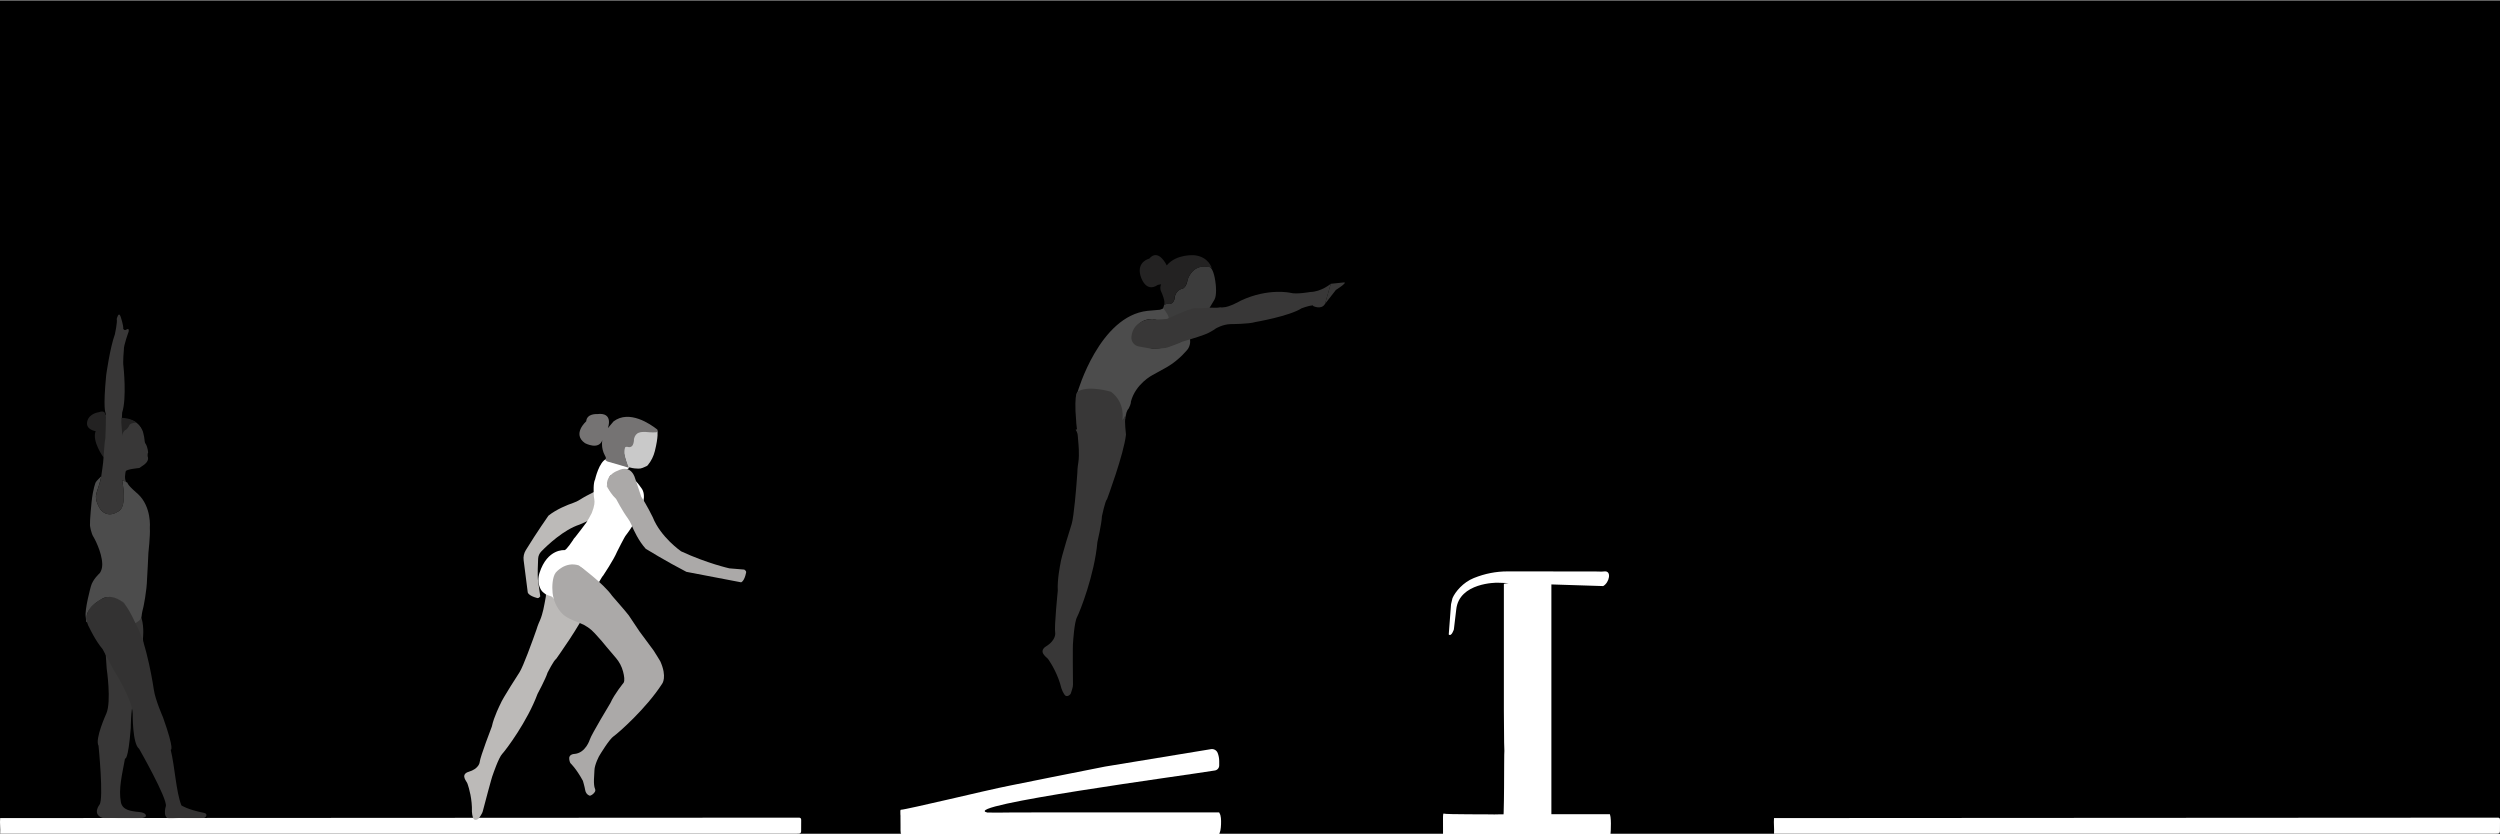
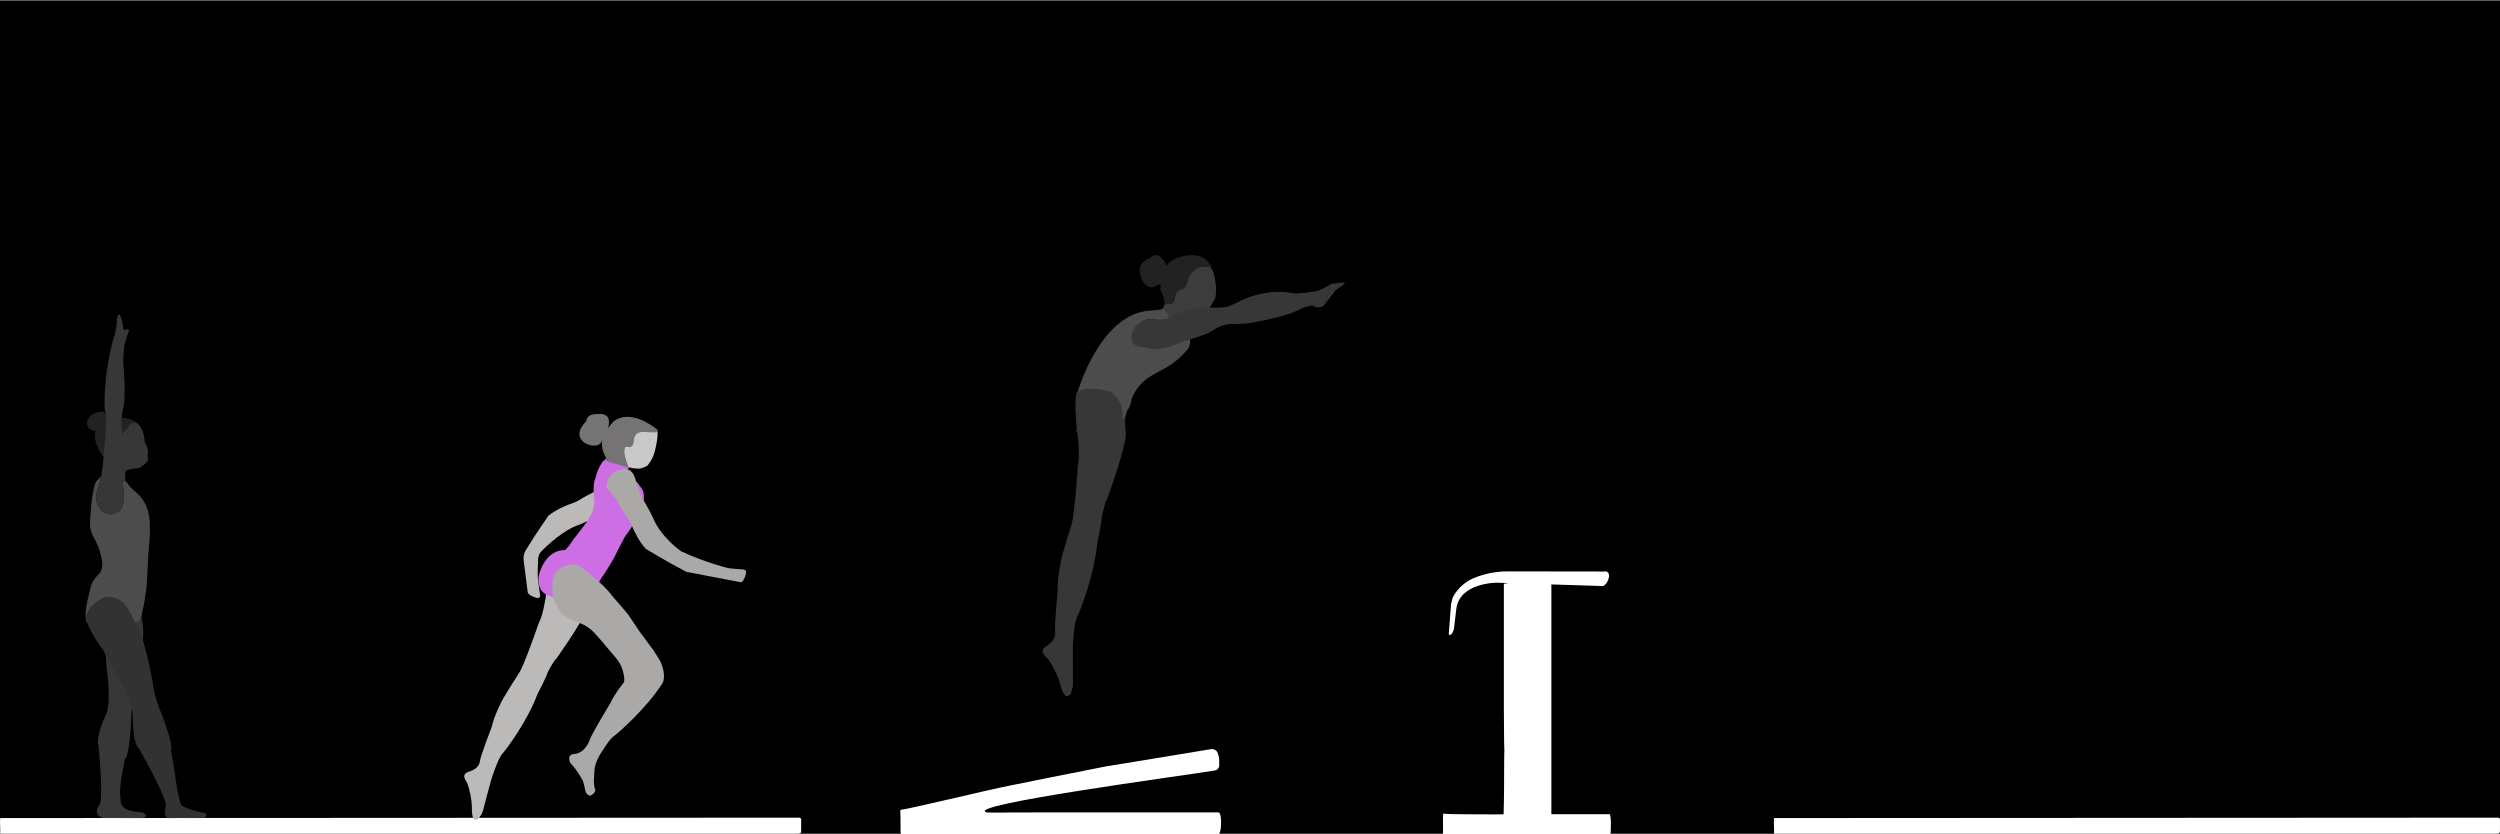
- <svg xmlns="http://www.w3.org/2000/svg" id="Layer_1" data-name="Layer 1" viewBox="0 0 3240 1080">
-   <defs>
-     <style>
-       .cls-1 {
-         fill: #757373;
-       }
- 
-       .cls-2 {
-         fill: #fff;
-       }
- 
-       .cls-3 {
-         fill: #bcbab8;
-       }
- 
-       .cls-4 {
-         fill: #c9c9c9;
-       }
- 
-       .cls-5 {
-         fill: #aba9a8;
-       }
- 
-       .cls-6 {
-         fill: none;
-       }
- 
-       .cls-7 {
-         opacity: .3;
-       }
-     </style>
-   </defs>
-   <rect y=".51" width="3240" height="1080" />
+ <svg xmlns="http://www.w3.org/2000/svg" version="1.1" id="Layer_1" x="0px" y="0px" viewBox="0 0 3240 1080" style="enable-background:new 0 0 3240 1080;" xml:space="preserve">
+   <style type="text/css">
+ 	.st0{fill:#FFFFFF;}
+ 	.st1{opacity:0.3;}
+ 	.st2{fill:#BCBAB8;}
+ 	.st3{fill:#757373;}
+ 	.st4{fill:#ABA9A8;}
+ 	.st5{fill:#CE6EE5;}
+ 	.st6{fill:#C9C9C9;}
+ 	.st7{fill:none;}
+ </style>
+   <rect y="0.51" width="3240" height="1080" />
  <g>
-     <path class="cls-2" d="m2086.45,1085.2c.07-.32.17-.63.24-1.11.48-2.38.76-5.08.87-7.94.14-3.02.21-6.03.17-9.05-.03-2.86-.14-5.71-.48-8.25-.17-1.11-.38-2.06-.62-2.86-.07-.32-.17-.48-.24-.79h-113.1l-28.81.16-7.69.16c-1.94-.32-63.75.16-65.69-1.11-.69-.48-1.04,1.59-.97,7.62.03,3.65,0,7.14.03,10.79,0,13.49-.14,12.38,1.52,12.38h214.76Z" />
-     <path class="cls-2" d="m2010.58,756.52c-.65-.1-1.3-.25-2.28-.35-4.89-.7-10.43-1.1-16.29-1.25-6.19-.2-12.38-.3-18.57-.25-5.86.05-11.73.2-16.94.7-2.28.25-4.24.55-5.86.9-.65.1-.98.25-1.63.35v110.07h0v53.7l.33,41.72.33,11.13c-.65,2.81.33,92.31-2.28,95.12-.98,1,3.26,1.5,15.64,1.4,7.49-.05,14.66,0,22.15-.05,27.69,0,25.41.2,25.41-2.21v-310.99h0Z" />
-     <path class="cls-2" d="m1953.73,740.53c-14.83-.01-29.52,2.91-43.39,8.51-.16.07-.33.13-.49.2-13.59,5.46-23.83,17.65-27.43,25.96l-1.87,7.82c-.94,11.36-2.98,39.27-2.98,39.27,3.57,3.27,6.64-6.55,6.64-6.55l3.06-25.64c3.57-35.46,53.11-34.91,53.11-34.91l137.36,4.36c8.11-4.61,11.33-20.18,1.46-18.99-3.78.46-7.65.07-11.47.07l-114-.11Z" />
+     <path class="st0" d="M2086.45,1085.2c0.07-0.32,0.17-0.63,0.24-1.11c0.48-2.38,0.76-5.08,0.87-7.94c0.14-3.02,0.21-6.03,0.17-9.05   c-0.03-2.86-0.14-5.71-0.48-8.25c-0.17-1.11-0.38-2.06-0.62-2.86c-0.07-0.32-0.17-0.48-0.24-0.79h-113.1l-28.81,0.16l-7.69,0.16   c-1.94-0.32-63.75,0.16-65.69-1.11c-0.69-0.48-1.04,1.59-0.97,7.62c0.03,3.65,0,7.14,0.03,10.79c0,13.49-0.14,12.38,1.52,12.38   h214.76L2086.45,1085.2z" />
+     <path class="st0" d="M2010.58,756.52c-0.65-0.1-1.3-0.25-2.28-0.35c-4.89-0.7-10.43-1.1-16.29-1.25c-6.19-0.2-12.38-0.3-18.57-0.25   c-5.86,0.05-11.73,0.2-16.94,0.7c-2.28,0.25-4.24,0.55-5.86,0.9c-0.65,0.1-0.98,0.25-1.63,0.35v110.07l0,0v53.7l0.33,41.72   l0.33,11.13c-0.65,2.81,0.33,92.31-2.28,95.12c-0.98,1,3.26,1.5,15.64,1.4c7.49-0.05,14.66,0,22.15-0.05   c27.69,0,25.41,0.2,25.41-2.21V756.51l0,0L2010.58,756.52z" />
+     <path class="st0" d="M1953.73,740.53c-14.83-0.01-29.52,2.91-43.39,8.51c-0.16,0.07-0.33,0.13-0.49,0.2   c-13.59,5.46-23.83,17.65-27.43,25.96l-1.87,7.82c-0.94,11.36-2.98,39.27-2.98,39.27c3.57,3.27,6.64-6.55,6.64-6.55l3.06-25.64   c3.57-35.46,53.11-34.91,53.11-34.91l137.36,4.36c8.11-4.61,11.33-20.18,1.46-18.99c-3.78,0.46-7.65,0.07-11.47,0.07   L1953.73,740.53L1953.73,740.53z" />
  </g>
  <g>
-     <path class="cls-2" d="m1580.08,1080.92c.13-.3.33-.59.46-1.04.93-2.23,1.45-4.76,1.65-7.43.26-2.82.4-5.65.33-8.47-.07-2.67-.26-5.35-.93-7.73-.33-1.04-.73-1.93-1.19-2.67-.13-.3-.33-.45-.46-.74h-215.95l-55.01.15-14.68.15c-3.7-.3-121.73.15-125.43-1.04-1.32-.45-1.98,1.49-1.85,7.13.07,3.42,0,6.69.07,10.11,0,12.63-.26,11.59,2.91,11.59h410.08Z" />
-     <path class="cls-2" d="m1578.12,975.88h0c-1.4-3.6-5.17-5.68-8.96-4.94l-137.05,22.55h0l-69.46,13.79-53.93,10.86-14.37,3c-3.69.43-122.47,28.69-126.33,28.24-1.38-.18-1.66,1.84-.43,7.36.73,3.34,1.3,6.56,2.03,9.9,2.46,12.39,112.72-12.83,109.65-13.61-36-9.19,257.13-48.1,295.3-54.5,3.19-.53,5.52-3.29,5.52-6.53v-5.62c0-3.59-.67-7.15-1.97-10.5Z" />
+     <path class="st0" d="M1580.08,1080.92c0.13-0.3,0.33-0.59,0.46-1.04c0.93-2.23,1.45-4.76,1.65-7.43c0.26-2.82,0.4-5.65,0.33-8.47   c-0.07-2.67-0.26-5.35-0.93-7.73c-0.33-1.04-0.73-1.93-1.19-2.67c-0.13-0.3-0.33-0.45-0.46-0.74h-215.95l-55.01,0.15l-14.68,0.15   c-3.7-0.3-121.73,0.15-125.43-1.04c-1.32-0.45-1.98,1.49-1.85,7.13c0.07,3.42,0,6.69,0.07,10.11c0,12.63-0.26,11.59,2.91,11.59   L1580.08,1080.92L1580.08,1080.92z" />
+     <path class="st0" d="M1578.12,975.88L1578.12,975.88c-1.4-3.6-5.17-5.68-8.96-4.94l-137.05,22.55l0,0l-69.46,13.79l-53.93,10.86   l-14.37,3c-3.69,0.43-122.47,28.69-126.33,28.24c-1.38-0.18-1.66,1.84-0.43,7.36c0.73,3.34,1.3,6.56,2.03,9.9   c2.46,12.39,112.72-12.83,109.65-13.61c-36-9.19,257.13-48.1,295.3-54.5c3.19-0.53,5.52-3.29,5.52-6.53v-5.62   C1580.09,982.79,1579.42,979.23,1578.12,975.88L1578.12,975.88z" />
  </g>
-   <path class="cls-2" d="m.2,1060.23c-.66,6.76.54,13.52,0,20.28,433.72,0,873.51,0,1029.6,0,1.63,0,3.26-.04,4.9-.05,2.44,0,3.56-1.11,3.57-3.22.02-4.9.06-9.79.07-14.69,0-2.18-1.18-3.05-3.69-2.88" />
-   <path class="cls-2" d="m2299.12,1060.23c-.6,6.76.49,13.52,0,20.28,393.09,0,791.68,0,933.15,0,1.48,0,2.96-.04,4.44-.05,2.21,0,3.23-1.11,3.23-3.22.02-4.9.05-9.79.07-14.69,0-2.18-1.07-3.05-3.35-2.88" />
-   <g class="cls-7">
-     <path class="cls-3" d="m175.55,1060.91s13.57,0,13.57-3.61c0-5.14-11.43-5.08-12.68-5.33-4.6-.89-17.68-1.21-19.77-12.33-3.24-17.22,1.49-35.29,5.34-56.59,0,0,4.04,4.13,7.46-39.59,0,0,.04-22.73,3.4-34.65,0,0,15.68-55.46,12.38-81.38,0,0,7.09-54.52-34.59-42.67,0,0-20.83,2.99-18.33,24.45,0,0,.29,16.85,4.08,29.74,0,0,1.39,22.42,1.86,27.51,0,0,6.29,42.62-.42,58.19,0,0-15.24,33.22-10.16,41.81,0,0,6.88,68.85,1.3,76.32,0,0-9.8,12.32,3.57,17.12,1.59.57,3.29.75,4.98.63,3.28-.24,9.86-.52,16.37.34,0,0,10.42-.28,12.51-.02.16,0,7.02.32,9.13.06Z" />
-     <g id="Capa_5" data-name="Capa 5">
-       <path class="cls-1" d="m133.88,592.42s-15.04-20.68-9.91-33.66c0,0-13.33-1.71-10.94-12.47,2.39-10.77,15.38-12.13,15.38-12.13,0,0,7.52-3.25,7.86,2.91,0,0,3.08,1.37.68,4.96,0,0,2.05-1.71,3.08-1.37l-.51,10.25s-3.76,24.09-3.08,27.85l-2.05,14.01-.51-.34Z" />
+   <path class="st0" d="M0.2,1060.23c-0.66,6.76,0.54,13.52,0,20.28c433.72,0,873.51,0,1029.6,0c1.63,0,3.26-0.04,4.9-0.05  c2.44,0,3.56-1.11,3.57-3.22c0.02-4.9,0.06-9.79,0.07-14.69c0-2.18-1.18-3.05-3.69-2.88" />
+   <path class="st0" d="M2299.12,1060.23c-0.6,6.76,0.49,13.52,0,20.28c393.09,0,791.68,0,933.15,0c1.48,0,2.96-0.04,4.44-0.05  c2.21,0,3.23-1.11,3.23-3.22c0.02-4.9,0.05-9.79,0.07-14.69c0-2.18-1.07-3.05-3.35-2.88" />
+   <g class="st1">
+     <path class="st2" d="M175.55,1060.91c0,0,13.57,0,13.57-3.61c0-5.14-11.43-5.08-12.68-5.33c-4.6-0.89-17.68-1.21-19.77-12.33   c-3.24-17.22,1.49-35.29,5.34-56.59c0,0,4.04,4.13,7.46-39.59c0,0,0.04-22.73,3.4-34.65c0,0,15.68-55.46,12.38-81.38   c0,0,7.09-54.52-34.59-42.67c0,0-20.83,2.99-18.33,24.45c0,0,0.29,16.85,4.08,29.74c0,0,1.39,22.42,1.86,27.51   c0,0,6.29,42.62-0.42,58.19c0,0-15.24,33.22-10.16,41.81c0,0,6.88,68.85,1.3,76.32c0,0-9.8,12.32,3.57,17.12   c1.59,0.57,3.29,0.75,4.98,0.63c3.28-0.24,9.86-0.52,16.37,0.34c0,0,10.42-0.28,12.51-0.02   C166.58,1060.85,173.44,1061.17,175.55,1060.91z" />
+     <g id="Capa_5">
+       <path class="st3" d="M133.88,592.42c0,0-15.04-20.68-9.91-33.66c0,0-13.33-1.71-10.94-12.47c2.39-10.77,15.38-12.13,15.38-12.13    s7.52-3.25,7.86,2.91c0,0,3.08,1.37,0.68,4.96c0,0,2.05-1.71,3.08-1.37l-0.51,10.25c0,0-3.76,24.09-3.08,27.85l-2.05,14.01    l-0.51-0.34V592.42z" />
    </g>
-     <path class="cls-5" d="m223.9,1061.5c-15.1,1.97-8.96-16.74-8.96-16.74,2.21-9.77-34.66-74.36-34.66-74.36-8.74-6.22-8.31-45.5-8.31-45.5-.23-18.22-25.04-57.31-25.04-57.31-2.69-4.79-13.86-26.19-13.86-26.19-9.36-10.99-17.02-27.41-17.02-27.41-11.85-19.98,7.29-32.02,7.29-32.02,35.73-29.87,52.62,26.76,52.62,26.76,14.57,24.01,23.44,85.31,23.44,85.31,1.92,13.17,11.82,35.51,11.82,35.51,15.77,44.41,10,42.13,10,42.13,5.53,22.59,6.86,54.25,13.88,72.12,0,0,7.58,5.35,29.36,9.7,5.74,1.15,2.14,6.4-.09,6.6-6.64.6-14.33.46-17.28.43-3.69-.04-10.63.19-15.4-.34l-7.8,1.31Z" />
-     <path class="cls-2" d="m175.58,807.55s.85-.3,4.78-3.23c0,0,3.08-3.08,3.25-6.49,0,0,0-2.56,2.22-11.11,0,0,4.44-20.34,4.78-37.08,0,0,1.71-29.22,1.71-32.98,0,0,2.56-22.56,1.88-32.64,0,0,2.56-27.17-15.55-43.92,0,0-13.67-11.45-13.33-14.35,0,0-6.84-4.61-6.84-2.22,0,0,7.18,35.2-6.15,39.64,0,0-12.3,9.23-22.21-3.08,0,0-8.03-11.62-5.3-19.82,0,0,.51-3.42,2.56-8.54l2.05-7.01.68-2.22.17-1.37.51-1.88.34-1.88s-6.49,6.15-7.18,7.86c0,0-3.42,7.52-5.3,25.8,0,0-2.39,23.24-2.05,29.9,0,0,1.2,10.42,5.13,15.89,0,0,10.25,18.11,10.77,33.83,0,0,.51,7.01-3.25,12.13,0,0-9.06,8.03-11.45,17.09,0,0-8.54,30.76-6.66,39.99l.51,5.64,1.09,1.05.17.17-.72-4.38s.13-3.34.13-3.69c0,0-.37-11.14,19.35-22.34,0,0,10.52-7.98,26.46,3.37-.34.17,4.77.52,17.42,27.85Z" />
-     <path class="cls-3" d="m158.49,623.69s7.52,35.03-6.15,39.64c0,0-11.79,9.23-22.21-3.08,0,0-7.86-11.28-5.3-19.82,0,0,1.2-5.3,2.56-8.54l2.73-9.06s.17-1.2.51-2.73l.51-2.39s3.08-20.16,2.91-23.07c0,0,1.37-21.19,2.56-28.02,0,0,1.37-29.9.17-31.61,0,0-3.42-4.96.85-48.87,0,0,4.78-35.03,11.28-52.97,0,0,3.42-15.55,2.39-19.82,0,0,2.39-10.59,5.13-2.73,0,0,3.93,11.96,3.25,15.38,0,0,1.2,2.73,3.76,1.37,0,0,4.44-3.42,3.25,2.56,0,0-6.66,18.11-6.15,23.24,0,0-1.54,16.23-.51,21.87,0,0,4.44,41.01-1.71,59.64,0,0-1.54,22.9-.17,25.12-.51,0,2.56,58.61.34,63.91Z" />
-     <path class="cls-3" d="m156.27,542.18s12.3.85,21.02,7.01c3.93,2.73,7.18,6.66,8.37,11.96,0,0,2.39,8.37,1.71,14.01,0,0,1.2,12.47-1.54,16.75,0,0,.51,13.33-5.98,14.7,0,0-16.58,1.54-16.92,4.27,0,0-3.08,11.96,2.05,15.04,0,0-6.32-4.44-7.69-3.08,0,0,1.03-13.84.68-16.06l-.51-24.27-.68-19.31-.68-14.87-.68-5.47-.17-.85,1.03.17Z" />
-     <path class="cls-3" d="m157.64,597.89c5.81-16.75,1.54-37.08,9.4-53.83,0-.17.17-.17.17-.34,17.94,3.93,17.6,19.31,17.6,19.31-.68,6.15,4.27,12.65,4.27,12.65,2.56,4.78,2.91,10.77,2.91,10.77-.85.68-.68,4.78-.68,4.78,3.59,8.72-10.42,14.53-10.42,14.53-2.22-.34-3.76.17-4.96.85-5.47-3.76-11.96-5.81-18.28-8.72Z" />
-     <path class="cls-1" d="m157.29,545.94v-3.08c0-.17,0-.34,0-.68v-.68c2.73,0,12.3.51,19.65,6.15,0,0-9.57.51-9.57,4.27,0,0-2.91,5.13-5.13,5.47,0,0-3.76,2.91-3.76,7.86,0,0-.68-11.79-1.37-18.8.17,0,.17-.34.17-.51Z" />
+     <path class="st4" d="M223.9,1061.5c-15.1,1.97-8.96-16.74-8.96-16.74c2.21-9.77-34.66-74.36-34.66-74.36   c-8.74-6.22-8.31-45.5-8.31-45.5c-0.23-18.22-25.04-57.31-25.04-57.31c-2.69-4.79-13.86-26.19-13.86-26.19   c-9.36-10.99-17.02-27.41-17.02-27.41c-11.85-19.98,7.29-32.02,7.29-32.02c35.73-29.87,52.62,26.76,52.62,26.76   c14.57,24.01,23.44,85.31,23.44,85.31c1.92,13.17,11.82,35.51,11.82,35.51c15.77,44.41,10,42.13,10,42.13   c5.53,22.59,6.86,54.25,13.88,72.12c0,0,7.58,5.35,29.36,9.7c5.74,1.15,2.14,6.4-0.09,6.6c-6.64,0.6-14.33,0.46-17.28,0.43   c-3.69-0.04-10.63,0.19-15.4-0.34L223.9,1061.5L223.9,1061.5z" />
+     <path class="st0" d="M175.58,807.55c0,0,0.85-0.3,4.78-3.23c0,0,3.08-3.08,3.25-6.49c0,0,0-2.56,2.22-11.11   c0,0,4.44-20.34,4.78-37.08c0,0,1.71-29.22,1.71-32.98c0,0,2.56-22.56,1.88-32.64c0,0,2.56-27.17-15.55-43.92   c0,0-13.67-11.45-13.33-14.35c0,0-6.84-4.61-6.84-2.22c0,0,7.18,35.2-6.15,39.64c0,0-12.3,9.23-22.21-3.08   c0,0-8.03-11.62-5.3-19.82c0,0,0.51-3.42,2.56-8.54l2.05-7.01l0.68-2.22l0.17-1.37l0.51-1.88l0.34-1.88c0,0-6.49,6.15-7.18,7.86   c0,0-3.42,7.52-5.3,25.8c0,0-2.39,23.24-2.05,29.9c0,0,1.2,10.42,5.13,15.89c0,0,10.25,18.11,10.77,33.83c0,0,0.51,7.01-3.25,12.13   c0,0-9.06,8.03-11.45,17.09c0,0-8.54,30.76-6.66,39.99l0.51,5.64l1.09,1.05l0.17,0.17l-0.72-4.38c0,0,0.13-3.34,0.13-3.69   c0,0-0.37-11.14,19.35-22.34c0,0,10.52-7.98,26.46,3.37c-0.34,0.17,4.77,0.52,17.42,27.85L175.58,807.55z" />
+     <path class="st2" d="M158.49,623.69c0,0,7.52,35.03-6.15,39.64c0,0-11.79,9.23-22.21-3.08c0,0-7.86-11.28-5.3-19.82   c0,0,1.2-5.3,2.56-8.54l2.73-9.06c0,0,0.17-1.2,0.51-2.73l0.51-2.39c0,0,3.08-20.16,2.91-23.07c0,0,1.37-21.19,2.56-28.02   c0,0,1.37-29.9,0.17-31.61c0,0-3.42-4.96,0.85-48.87c0,0,4.78-35.03,11.28-52.97c0,0,3.42-15.55,2.39-19.82   c0,0,2.39-10.59,5.13-2.73c0,0,3.93,11.96,3.25,15.38c0,0,1.2,2.73,3.76,1.37c0,0,4.44-3.42,3.25,2.56c0,0-6.66,18.11-6.15,23.24   c0,0-1.54,16.23-0.51,21.87c0,0,4.44,41.01-1.71,59.64c0,0-1.54,22.9-0.17,25.12c-0.51,0,2.56,58.61,0.34,63.91L158.49,623.69z" />
+     <path class="st2" d="M156.27,542.18c0,0,12.3,0.85,21.02,7.01c3.93,2.73,7.18,6.66,8.37,11.96c0,0,2.39,8.37,1.71,14.01   c0,0,1.2,12.47-1.54,16.75c0,0,0.51,13.33-5.98,14.7c0,0-16.58,1.54-16.92,4.27c0,0-3.08,11.96,2.05,15.04c0,0-6.32-4.44-7.69-3.08   c0,0,1.03-13.84,0.68-16.06l-0.51-24.27l-0.68-19.31l-0.68-14.87l-0.68-5.47l-0.17-0.85l1.03,0.17L156.27,542.18z" />
+     <path class="st2" d="M157.64,597.89c5.81-16.75,1.54-37.08,9.4-53.83c0-0.17,0.17-0.17,0.17-0.34c17.94,3.93,17.6,19.31,17.6,19.31   c-0.68,6.15,4.27,12.65,4.27,12.65c2.56,4.78,2.91,10.77,2.91,10.77c-0.85,0.68-0.68,4.78-0.68,4.78   c3.59,8.72-10.42,14.53-10.42,14.53c-2.22-0.34-3.76,0.17-4.96,0.85c-5.47-3.76-11.96-5.81-18.28-8.72L157.64,597.89z" />
+     <path class="st3" d="M157.29,545.94v-3.08c0-0.17,0-0.34,0-0.68v-0.68c2.73,0,12.3,0.51,19.65,6.15c0,0-9.57,0.51-9.57,4.27   c0,0-2.91,5.13-5.13,5.47c0,0-3.76,2.91-3.76,7.86c0,0-0.68-11.79-1.37-18.8C157.28,546.45,157.28,546.11,157.29,545.94   L157.29,545.94z" />
  </g>
  <g>
-     <path class="cls-3" d="m696.17,775.03c-11.49-3.03-12.2-7.27-12.2-7.27l-5.34-41.73c-.57-4.49.39-9.05,2.75-12.91,14.24-23.27,29.4-44.81,29.4-44.81,10.55-8.42,24.68-14,32.15-16.58,3.1-1.07,6.08-2.47,8.83-4.26,9.67-6.29,25.77-13.51,25.77-13.51,12.08-11.01,20.54-10.63,20.54-10.63,12.38,1.13,15.89,14.72,15.89,14.72,8.19,18.65-11.31,22.08-11.31,22.08-5.69,1.66-24.34,6.5-24.34,6.5-9.38,5.82-27.18,13.23-27.18,13.23-20.6,6.71-41.35,26.35-49.65,34.86-2.45,2.51-3.89,5.82-4.06,9.32-1.07,21.95-.23,27.5-.23,27.5l2.98,21.39-1.3,1.35c-.7.72-1.74,1.01-2.71.75Z" />
-     <path class="cls-3" d="m625.66,1051.48c1.79-6.84,11.99-45.7,13.03-47.29,0,0,7.55-22.49,12.31-27.31,4.6-4.89,32.35-41.73,45.65-77.59,0,0,10.52-19.49,12.99-27.57,0,0,8.51-16.64,10.99-17.59,0,0,32.77-45.57,40.93-66.48,0,0,2.6-16.82,4.37-18.29l5.91-8.24s-5.82,6.78-9.85,9.11c0,0,9.13-18.04-4.07-35.14,0,0-11.6-12.26-25.62-7.25,0,0-17.34,1.1-22.46,29.92,0,0-.54,1.63-1.51,8.88l-1.76.16s1.74,2.83.53,8.1l-1.35,7.27s-2.15,13.28-5.97,21.88c0,0-2.86,6.03-4.44,11.7l-4.62,12.93s-12.5,34.9-17.36,42.48c0,0-22.54,34.75-24.85,41.22,0,0-8.51,16.64-11.07,29.17,0,0-15.22,39.41-15.75,46.1,0,0-.46,8.57-14.67,12.75,0,0-7.35,1.79-4.91,8.12,0,0,.85,2.42,1.94,3.89.8,1.09,1.48,2.27,1.92,3.55,1.94,5.64,6.13,19.84,5.64,36.12,0,0,.4,7.17,2.47,9.59,0,0,1.98,2.21,6.05-.53,0,0,3.05-4.13,4.72-7.46.35-.7.62-1.44.82-2.2Z" />
-     <path class="cls-2" d="m786.13,594.6l29.46,11.06c-1.72,4.67-25.01,10.97-25.01,10.97-2.27,6.3-4.31,13.57-4.31,13.57,8.05,15.07,21.79,12.06,21.79,12.06,12.37-6.64,14.91-19.38,14.91-19.38,3.62,2.38,8.14,9.86,8.13,9.47,14.15,18.19-19.86,61.26-19.86,61.26-1.69,1.68-11.53,21.46-11.53,21.46-4.32,10.44-18.04,30.92-18.04,30.92-1.27.74-8.11,13.43-8.11,13.43-5.55,8.58-13.19,14.71-13.19,14.71l2.34-6.45c1.93-8.89.78-14.67.78-14.67-2.8-23.41-23.27-20.04-23.27-20.04l-21.89,44.05s-.46-1.12-1.81-2.56c-1.07-1.15-2.5-1.88-4.02-2.25-6.53-1.57-10.31-6.34-10.31-6.34-.97-1.13-1.78-2.64-2.45-4.26-2.49-6.04-2.54-12.8-.56-19.03,10.19-31.94,32.53-29.61,32.53-29.61,2.52-.18,11.13-13.36,11.13-13.36,0,0-.12.69.07-.16.2-.85,2.69-3.48,2.69-3.48l7.64-9.89,5.16-6.88c2.43-2.47,8.46-14.21,8.46-14.21,3.98-9.74,3.85-14.82,3.45-16.92-.3-1.57-.55-3.14-.66-4.73-.41-5.86-.86-17.42,1.58-21.99,0,0,5.1-23.07,14.89-26.78Z" />
-     <path class="cls-5" d="m770.86,1026.39c.75-1.16.89-2.62.33-3.88-2.62-5.89-.9-18.83-.79-24.33.13-7.06,6.24-19.16,7.12-20.02,0,0,12.19-20.36,17.87-24.04,5.54-3.79,42.11-35.82,62.77-68.01,0,0,6.76-8.6-2.4-29.03,0,0-7.08-11.77-8.78-14.17l-18.23-24.63-13.91-20.81c-3.13-4.27-21.44-25.14-21.44-25.14-11.54-16.63-43.29-39.57-43.29-39.57-17.74-5.73-29.96,9.41-29.96,9.41-4.28,5.82-4.86,18.11-3.99,26.22,1.07,9.97,5.3,19.39,12.24,26.64,5.26,5.5,13.49,8.72,23.21,12.49,7.39,2.87,14.01,7.44,19.3,13.34l8.98,10.02s8.86,10.88,18.2,21.63c4.47,5.14,7.69,11.25,9.41,17.84,1.46,5.61,2.43,11.77.67,14.58,0,0-11.87,14.43-17.06,26.12,0,0-24.71,40.89-26.67,47.31,0,0-5.37,17.72-20.15,18.76,0,0-7.56.18-6.54,6.88,0,0,.52,4.21,1.8,5.36,0,0,7.06,6.43,15.87,22.54,0,0,2.25,7.49,3.05,12.32.49,2.97,2.35,5.6,5.12,6.77.03.01.07.03.1.04.59.24,1.26.21,1.85-.06h0c2.17-.98,4.02-2.57,5.31-4.58h0Z" />
-     <path class="cls-4" d="m813.85,605.24s-9.61-25.55-4.48-26.69c0,0,13.46.45,11.15-10.18,0,0-5.36-23.64,31.52-9.51,0,0,1.48,6.24-3.32,25.66-1.66,6.72-4.76,13.04-9.2,18.36-.04.05-.08.1-.12.14-.42.5-.95.88-1.55,1.14l-4.85,2.12c-1.89.82-3.95,1.19-6,1.05l-4.68-.3c-.97-.06-1.94-.21-2.88-.44l-5.58-1.36Z" />
-     <path class="cls-1" d="m851.52,556.41c-8.42-6.64-35.91-25.76-56.35-10.3l-7.37,8.76s8.08-21.05-14.06-18.2c0,0-13.18-1.02-14.01,9.37,0,0-18.71,16.43-1.55,28.3,0,0,17.67,9.5,22.47-3.92,0,0-2.26,9.82,3.32,19.95,0,0,2.8,4.31.09,4.89h0c.81,1.48,2.17,2.57,3.79,3.03,6.73,1.91,24.75,7.05,27.06,7.97,0,0-6.55-15.26-5.66-21.89,0,0,.18-4.1,1.66-5.4,0,0,.23-.34.79-.27l.55.07s6.94,3.39,8.74-4.44c0,0,.31-.9.2-1.47,0,0-.16-9.96,7.07-12.18,0,0,2-1.02,7.84-.94,0,0,9.02,1.01,14.28.53,1.95-.18,2.65-2.66,1.12-3.87Z" />
-     <path class="cls-5" d="m966.96,742.05c-2.32,11.65-6.52,12.62-6.52,12.62l-70.85-13.56c-26.31-13.59-52.73-29.88-52.73-29.88-9.04-10.02-15.48-23.78-18.51-31.09-1.26-3.03-2.84-5.91-4.79-8.55-6.86-9.27-15.05-24.9-15.05-24.9-11.73-11.39-11.86-19.86-11.86-19.86.38-12.43,13.73-16.75,13.73-16.75,18.12-9.31,22.73,9.94,22.73,9.94,2,5.58,7.97,23.9,7.97,23.9,6.38,9.01,14.86,26.33,14.86,26.33,10.26,26.01,36.79,44.27,36.79,44.27,33.6,15.64,62.57,22.07,62.57,22.07l19.32,1.59,1.43,1.22c.76.65,1.11,1.67.92,2.66Z" />
+     <path class="st2" d="M696.17,775.03c-11.49-3.03-12.2-7.27-12.2-7.27l-5.34-41.73c-0.57-4.49,0.39-9.05,2.75-12.91   c14.24-23.27,29.4-44.81,29.4-44.81c10.55-8.42,24.68-14,32.15-16.58c3.1-1.07,6.08-2.47,8.83-4.26   c9.67-6.29,25.77-13.51,25.77-13.51c12.08-11.01,20.54-10.63,20.54-10.63c12.38,1.13,15.89,14.72,15.89,14.72   c8.19,18.65-11.31,22.08-11.31,22.08c-5.69,1.66-24.34,6.5-24.34,6.5c-9.38,5.82-27.18,13.23-27.18,13.23   c-20.6,6.71-41.35,26.35-49.65,34.86c-2.45,2.51-3.89,5.82-4.06,9.32c-1.07,21.95-0.23,27.5-0.23,27.5l2.98,21.39l-1.3,1.35   c-0.7,0.72-1.74,1.01-2.71,0.75L696.17,775.03z" />
+     <path class="st2" d="M625.66,1051.48c1.79-6.84,11.99-45.7,13.03-47.29c0,0,7.55-22.49,12.31-27.31   c4.6-4.89,32.35-41.73,45.65-77.59c0,0,10.52-19.49,12.99-27.57c0,0,8.51-16.64,10.99-17.59c0,0,32.77-45.57,40.93-66.48   c0,0,2.6-16.82,4.37-18.29l5.91-8.24c0,0-5.82,6.78-9.85,9.11c0,0,9.13-18.04-4.07-35.14c0,0-11.6-12.26-25.62-7.25   c0,0-17.34,1.1-22.46,29.92c0,0-0.54,1.63-1.51,8.88l-1.76,0.16c0,0,1.74,2.83,0.53,8.1l-1.35,7.27c0,0-2.15,13.28-5.97,21.88   c0,0-2.86,6.03-4.44,11.7l-4.62,12.93c0,0-12.5,34.9-17.36,42.48c0,0-22.54,34.75-24.85,41.22c0,0-8.51,16.64-11.07,29.17   c0,0-15.22,39.41-15.75,46.1c0,0-0.46,8.57-14.67,12.75c0,0-7.35,1.79-4.91,8.12c0,0,0.85,2.42,1.94,3.89   c0.8,1.09,1.48,2.27,1.92,3.55c1.94,5.64,6.13,19.84,5.64,36.12c0,0,0.4,7.17,2.47,9.59c0,0,1.98,2.21,6.05-0.53   c0,0,3.05-4.13,4.72-7.46c0.35-0.7,0.62-1.44,0.82-2.2H625.66z" />
+     <path class="st5" d="M786.13,594.6l29.46,11.06c-1.72,4.67-25.01,10.97-25.01,10.97c-2.27,6.3-4.31,13.57-4.31,13.57   c8.05,15.07,21.79,12.06,21.79,12.06c12.37-6.64,14.91-19.38,14.91-19.38c3.62,2.38,8.14,9.86,8.13,9.47   c14.15,18.19-19.86,61.26-19.86,61.26c-1.69,1.68-11.53,21.46-11.53,21.46c-4.32,10.44-18.04,30.92-18.04,30.92   c-1.27,0.74-8.11,13.43-8.11,13.43c-5.55,8.58-13.19,14.71-13.19,14.71l2.34-6.45c1.93-8.89,0.78-14.67,0.78-14.67   c-2.8-23.41-23.27-20.04-23.27-20.04l-21.89,44.05c0,0-0.46-1.12-1.81-2.56c-1.07-1.15-2.5-1.88-4.02-2.25   c-6.53-1.57-10.31-6.34-10.31-6.34c-0.97-1.13-1.78-2.64-2.45-4.26c-2.49-6.04-2.54-12.8-0.56-19.03   c10.19-31.94,32.53-29.61,32.53-29.61c2.52-0.18,11.13-13.36,11.13-13.36s-0.12,0.69,0.07-0.16c0.2-0.85,2.69-3.48,2.69-3.48   l7.64-9.89l5.16-6.88c2.43-2.47,8.46-14.21,8.46-14.21c3.98-9.74,3.85-14.82,3.45-16.92c-0.3-1.57-0.55-3.14-0.66-4.73   c-0.41-5.86-0.86-17.42,1.58-21.99c0,0,5.1-23.07,14.89-26.78L786.13,594.6z" />
+     <path class="st4" d="M770.86,1026.39c0.75-1.16,0.89-2.62,0.33-3.88c-2.62-5.89-0.9-18.83-0.79-24.33   c0.13-7.06,6.24-19.16,7.12-20.02c0,0,12.19-20.36,17.87-24.04c5.54-3.79,42.11-35.82,62.77-68.01c0,0,6.76-8.6-2.4-29.03   c0,0-7.08-11.77-8.78-14.17l-18.23-24.63l-13.91-20.81c-3.13-4.27-21.44-25.14-21.44-25.14c-11.54-16.63-43.29-39.57-43.29-39.57   c-17.74-5.73-29.96,9.41-29.96,9.41c-4.28,5.82-4.86,18.11-3.99,26.22c1.07,9.97,5.3,19.39,12.24,26.64   c5.26,5.5,13.49,8.72,23.21,12.49c7.39,2.87,14.01,7.44,19.3,13.34l8.98,10.02c0,0,8.86,10.88,18.2,21.63   c4.47,5.14,7.69,11.25,9.41,17.84c1.46,5.61,2.43,11.77,0.67,14.58c0,0-11.87,14.43-17.06,26.12c0,0-24.71,40.89-26.67,47.31   c0,0-5.37,17.72-20.15,18.76c0,0-7.56,0.18-6.54,6.88c0,0,0.52,4.21,1.8,5.36c0,0,7.06,6.43,15.87,22.54c0,0,2.25,7.49,3.05,12.32   c0.49,2.97,2.35,5.6,5.12,6.77c0.03,0.01,0.07,0.03,0.1,0.04c0.59,0.24,1.26,0.21,1.85-0.06l0,0c2.17-0.98,4.02-2.57,5.31-4.58l0,0   H770.86z" />
+     <path class="st6" d="M813.85,605.24c0,0-9.61-25.55-4.48-26.69c0,0,13.46,0.45,11.15-10.18c0,0-5.36-23.64,31.52-9.51   c0,0,1.48,6.24-3.32,25.66c-1.66,6.72-4.76,13.04-9.2,18.36c-0.04,0.05-0.08,0.1-0.12,0.14c-0.42,0.5-0.95,0.88-1.55,1.14   l-4.85,2.12c-1.89,0.82-3.95,1.19-6,1.05l-4.68-0.3c-0.97-0.06-1.94-0.21-2.88-0.44l-5.58-1.36L813.85,605.24z" />
+     <path class="st3" d="M851.52,556.41c-8.42-6.64-35.91-25.76-56.35-10.3l-7.37,8.76c0,0,8.08-21.05-14.06-18.2   c0,0-13.18-1.02-14.01,9.37c0,0-18.71,16.43-1.55,28.3c0,0,17.67,9.5,22.47-3.92c0,0-2.26,9.82,3.32,19.95c0,0,2.8,4.31,0.09,4.89   l0,0c0.81,1.48,2.17,2.57,3.79,3.03c6.73,1.91,24.75,7.05,27.06,7.97c0,0-6.55-15.26-5.66-21.89c0,0,0.18-4.1,1.66-5.4   c0,0,0.23-0.34,0.79-0.27l0.55,0.07c0,0,6.94,3.39,8.74-4.44c0,0,0.31-0.9,0.2-1.47c0,0-0.16-9.96,7.07-12.18c0,0,2-1.02,7.84-0.94   c0,0,9.02,1.01,14.28,0.53c1.95-0.18,2.65-2.66,1.12-3.87L851.52,556.41z" />
+     <path class="st4" d="M966.96,742.05c-2.32,11.65-6.52,12.62-6.52,12.62l-70.85-13.56c-26.31-13.59-52.73-29.88-52.73-29.88   c-9.04-10.02-15.48-23.78-18.51-31.09c-1.26-3.03-2.84-5.91-4.79-8.55c-6.86-9.27-15.05-24.9-15.05-24.9   c-11.73-11.39-11.86-19.86-11.86-19.86c0.38-12.43,13.73-16.75,13.73-16.75c18.12-9.31,22.73,9.94,22.73,9.94   c2,5.58,7.97,23.9,7.97,23.9c6.38,9.01,14.86,26.33,14.86,26.33c10.26,26.01,36.79,44.27,36.79,44.27   c33.6,15.64,62.57,22.07,62.57,22.07l19.32,1.59l1.43,1.22c0.76,0.65,1.11,1.67,0.92,2.66L966.96,742.05z" />
  </g>
-   <g class="cls-7">
-     <path class="cls-4" d="m1528.38,426.14s-22.66,1.77-25.13,3.05c-.18-.06,2.69-.8-6.48-13.17,0,0,11.06-14.24,11.99-21.07,0,0,4.08-1.87,6.19-1.1,0,0,4.99,1.05,7.24-6.09,0,0-.33-11.48,11.17-14,0,0,4.56-2.1,5.88-11.57,0,0,5.55-19.27,25.09-16.61,0,0,8.32-4.58,11.29,23.43,0,0,1.61,13.65-1.72,19.39l-5.68,9.47s-4.36,8.43-9.11,11.77c-2.7,1.9-7.62,1.96-10.61.57l-7.97-1.55-12.16,17.46Z" />
-     <path class="cls-6" d="m1456.1,539.1s-60.2-1.59-59.93-22.21c0,0-2.88-4.06-.3-8.88,0,0,29.62-103.03,102.34-106.17" />
-     <path class="cls-2" d="m1471.01,444.49c-5.64-33.18,23.19-31.05,23.19-31.05,6.07,2.45,19.64-.29,19.64-.29,3.47-1.3-6-13.39-6-13.39l-4.61,1.68-16.07,1.42c-62.32,6.8-90.47,104.79-90.47,104.79-4.03,5.48,3.08,15.89,3.73,15.74,16.4,15.45,54.94,21.1,54.94,21.1.53.19,3.87-6.08,3.87-6.08.57-6.37,3.49-8.87,3.49-8.87,3.41-6.51,2.9-8.89,2.9-8.89,6.04-23.28,27.93-34.49,27.93-34.49l18.55-10.26c16.7-9.56,27.51-23.69,27.51-23.69,4.31-6.78,2.46-13.43,2.46-13.43l-2.93.91-6.75,2.08c-1.64,1.19-16.72,6.74-16.72,6.74-5.35,2.6-21.64,3.54-21.64,3.54l-23.03-7.56Z" />
-     <path class="cls-3" d="m1466.29,436.54c2.24-23.1,27.21-23.1,27.21-23.1,9.11,1.78,19.64-.29,19.64-.29,3.32-1.96,17.71-7.99,26.4-11.54.35.13.59.02,1.01-.03,1.07-.2,2.27-.75,3.41-1.13.72-.33,1.37-.49,2.27-.75l1.16-.14c.64.03,1.07-.01,1.57-.24,5.01.46,12.77-.05,19.53-.53.06-.18.24-.11.42-.05,3.26-.19,6.43.39,9.58-.04,1.01-.03,2.08-.23,3.15-.43,1.29.28,2.47.32,3.78,0,7.33.13,22.76-8.71,22.76-8.71,35.68-16.67,64.32-10.04,64.32-10.04,7.55,2.2,25.52-1.1,25.52-1.1,14.44-.23,26.67-10.64,26.67-10.64l-7.49,26.12c-4.82,8.18-15.52,2.62-15.52,2.62l.08-.77c-7.59.58-14.86,4.06-14.73,3.71-15.78,10.3-60.26,17.93-60.26,17.93-7.95,2.63-32.08,2.66-32.08,2.66-10.06.26-19.05,5.69-19.05,5.69-1.29,1.32-8.75,5.33-8.75,5.33-5.54,3.13-25.01,8.87-25.01,8.87l-10.09,3.04c-.74.92-16.2,6.42-16.2,6.42-4.93,2.56-21.13,2.77-21.13,2.77-1.39.02-2.92-.33-2.92-.33l-15.72-2.83c-5.92-1.07-10.1-6.48-9.52-12.47Z" />
-     <path class="cls-1" d="m1570.42,347.45s-3.77-14.55-22.33-16.65c0,0-23.35-2.08-35.98,13.17,0,0-10.65-22.88-22.65-8.79,0,0-16.33,3.72-11.49,21.85,0,0,6.02,23.56,22.6,12.16l4.28-.8s-2.65,5,.48,10.54c0,0,5.62,12.25,3.19,16.13,0,0,4.26-1.81,6.19-1.1,0,0,5.17,1.12,7.24-6.09,0,0-.28-11.07,11.17-14,0,0,3.65-1.24,5.52-9.51,0,0,2.17-10.16,10.57-15.61,0,0,6.65-4.51,14.64-2.94l1.18.04c.24-.11,3.3.23,5.39,1.6h0Z" />
-     <path class="cls-3" d="m1390.58,887.37c-.09-7.87-.54-52.75.11-54.76,0,0,1.51-26.44,5.22-33.03,3.52-6.62,22.55-54.46,26.31-96.99,0,0,5.59-24.08,5.87-33.51,0,0,4.26-20.42,6.66-22.18,0,0,21.88-58.72,24.51-83.64,0,0-2.15-18.88-.68-20.98l.46-6.99s-.8,5.39-4.45,9.09c0,0,4.52-22.12-14.72-36.64,0,0-26.73-8.15-41.29-1.3-1.99.94-3.37,2.82-3.82,4.98-.94,4.49-1.87,14.36,0,34.88,0,0-.1,1.92.99,10.01l-1.84.69s2.71,2.54,2.95,8.57l.68,8.22s1.6,14.93.02,25.32c0,0-1.31,7.34-1.34,13.91l-1.16,15.29s-3.18,41.26-6.19,50.86c0,0-14.04,44.06-14.63,51.7,0,0-4.26,20.42-3.34,34.67,0,0-4.79,46.92-3.39,54.28,0,0,2.03,9.36-12.05,18.04,0,0-7.39,4.1-2.9,10.19,0,0,1.63,2.35,3.23,3.62,1.19.94,2.26,2,3.11,3.25,3.75,5.5,12.44,19.55,16.71,37.24,0,0,2.54,7.6,5.48,9.59,0,0,2.78,1.79,6.36-2.35,0,0,2.05-5.3,2.88-9.38.18-.87.25-1.76.24-2.65Z" />
-     <path class="cls-3" d="m1717.2,393.91l14.11-18.15s15.05-9.4,10.79-9.77l-17.4,1.79-7.49,26.12Z" />
+   <g class="st1">
+     <path class="st6" d="M1528.38,426.14c0,0-22.66,1.77-25.13,3.05c-0.18-0.06,2.69-0.8-6.48-13.17c0,0,11.06-14.24,11.99-21.07   c0,0,4.08-1.87,6.19-1.1c0,0,4.99,1.05,7.24-6.09c0,0-0.33-11.48,11.17-14c0,0,4.56-2.1,5.88-11.57c0,0,5.55-19.27,25.09-16.61   c0,0,8.32-4.58,11.29,23.43c0,0,1.61,13.65-1.72,19.39l-5.68,9.47c0,0-4.36,8.43-9.11,11.77c-2.7,1.9-7.62,1.96-10.61,0.57   l-7.97-1.55l-12.16,17.46L1528.38,426.14z" />
+     <path class="st7" d="M1456.1,539.1c0,0-60.2-1.59-59.93-22.21c0,0-2.88-4.06-0.3-8.88c0,0,29.62-103.03,102.34-106.17" />
+     <path class="st0" d="M1471.01,444.49c-5.64-33.18,23.19-31.05,23.19-31.05c6.07,2.45,19.64-0.29,19.64-0.29   c3.47-1.3-6-13.39-6-13.39l-4.61,1.68l-16.07,1.42c-62.32,6.8-90.47,104.79-90.47,104.79c-4.03,5.48,3.08,15.89,3.73,15.74   c16.4,15.45,54.94,21.1,54.94,21.1c0.53,0.19,3.87-6.08,3.87-6.08c0.57-6.37,3.49-8.87,3.49-8.87c3.41-6.51,2.9-8.89,2.9-8.89   c6.04-23.28,27.93-34.49,27.93-34.49l18.55-10.26c16.7-9.56,27.51-23.69,27.51-23.69c4.31-6.78,2.46-13.43,2.46-13.43l-2.93,0.91   l-6.75,2.08c-1.64,1.19-16.72,6.74-16.72,6.74c-5.35,2.6-21.64,3.54-21.64,3.54l-23.03-7.56L1471.01,444.49z" />
+     <path class="st2" d="M1466.29,436.54c2.24-23.1,27.21-23.1,27.21-23.1c9.11,1.78,19.64-0.29,19.64-0.29   c3.32-1.96,17.71-7.99,26.4-11.54c0.35,0.13,0.59,0.02,1.01-0.03c1.07-0.2,2.27-0.75,3.41-1.13c0.72-0.33,1.37-0.49,2.27-0.75   l1.16-0.14c0.64,0.03,1.07-0.01,1.57-0.24c5.01,0.46,12.77-0.05,19.53-0.53c0.06-0.18,0.24-0.11,0.42-0.05   c3.26-0.19,6.43,0.39,9.58-0.04c1.01-0.03,2.08-0.23,3.15-0.43c1.29,0.28,2.47,0.32,3.78,0c7.33,0.13,22.76-8.71,22.76-8.71   c35.68-16.67,64.32-10.04,64.32-10.04c7.55,2.2,25.52-1.1,25.52-1.1c14.44-0.23,26.67-10.64,26.67-10.64l-7.49,26.12   c-4.82,8.18-15.52,2.62-15.52,2.62l0.08-0.77c-7.59,0.58-14.86,4.06-14.73,3.71c-15.78,10.3-60.26,17.93-60.26,17.93   c-7.95,2.63-32.08,2.66-32.08,2.66c-10.06,0.26-19.05,5.69-19.05,5.69c-1.29,1.32-8.75,5.33-8.75,5.33   c-5.54,3.13-25.01,8.87-25.01,8.87l-10.09,3.04c-0.74,0.92-16.2,6.42-16.2,6.42c-4.93,2.56-21.13,2.77-21.13,2.77   c-1.39,0.02-2.92-0.33-2.92-0.33l-15.72-2.83c-5.92-1.07-10.1-6.48-9.52-12.47L1466.29,436.54z" />
+     <path class="st3" d="M1570.42,347.45c0,0-3.77-14.55-22.33-16.65c0,0-23.35-2.08-35.98,13.17c0,0-10.65-22.88-22.65-8.79   c0,0-16.33,3.72-11.49,21.85c0,0,6.02,23.56,22.6,12.16l4.28-0.8c0,0-2.65,5,0.48,10.54c0,0,5.62,12.25,3.19,16.13   c0,0,4.26-1.81,6.19-1.1c0,0,5.17,1.12,7.24-6.09c0,0-0.28-11.07,11.17-14c0,0,3.65-1.24,5.52-9.51c0,0,2.17-10.16,10.57-15.61   c0,0,6.65-4.51,14.64-2.94l1.18,0.04C1565.27,345.74,1568.33,346.08,1570.42,347.45L1570.42,347.45L1570.42,347.45z" />
+     <path class="st2" d="M1390.58,887.37c-0.09-7.87-0.54-52.75,0.11-54.76c0,0,1.51-26.44,5.22-33.03   c3.52-6.62,22.55-54.46,26.31-96.99c0,0,5.59-24.08,5.87-33.51c0,0,4.26-20.42,6.66-22.18c0,0,21.88-58.72,24.51-83.64   c0,0-2.15-18.88-0.68-20.98l0.46-6.99c0,0-0.8,5.39-4.45,9.09c0,0,4.52-22.12-14.72-36.64c0,0-26.73-8.15-41.29-1.3   c-1.99,0.94-3.37,2.82-3.82,4.98c-0.94,4.49-1.87,14.36,0,34.88c0,0-0.1,1.92,0.99,10.01l-1.84,0.69c0,0,2.71,2.54,2.95,8.57   l0.68,8.22c0,0,1.6,14.93,0.02,25.32c0,0-1.31,7.34-1.34,13.91l-1.16,15.29c0,0-3.18,41.26-6.19,50.86c0,0-14.04,44.06-14.63,51.7   c0,0-4.26,20.42-3.34,34.67c0,0-4.79,46.92-3.39,54.28c0,0,2.03,9.36-12.05,18.04c0,0-7.39,4.1-2.9,10.19c0,0,1.63,2.35,3.23,3.62   c1.19,0.94,2.26,2,3.11,3.25c3.75,5.5,12.44,19.55,16.71,37.24c0,0,2.54,7.6,5.48,9.59c0,0,2.78,1.79,6.36-2.35   c0,0,2.05-5.3,2.88-9.38c0.18-0.87,0.25-1.76,0.24-2.65L1390.58,887.37z" />
+     <path class="st2" d="M1717.2,393.91l14.11-18.15c0,0,15.05-9.4,10.79-9.77l-17.4,1.79l-7.49,26.12L1717.2,393.91z" />
  </g>
</svg>
